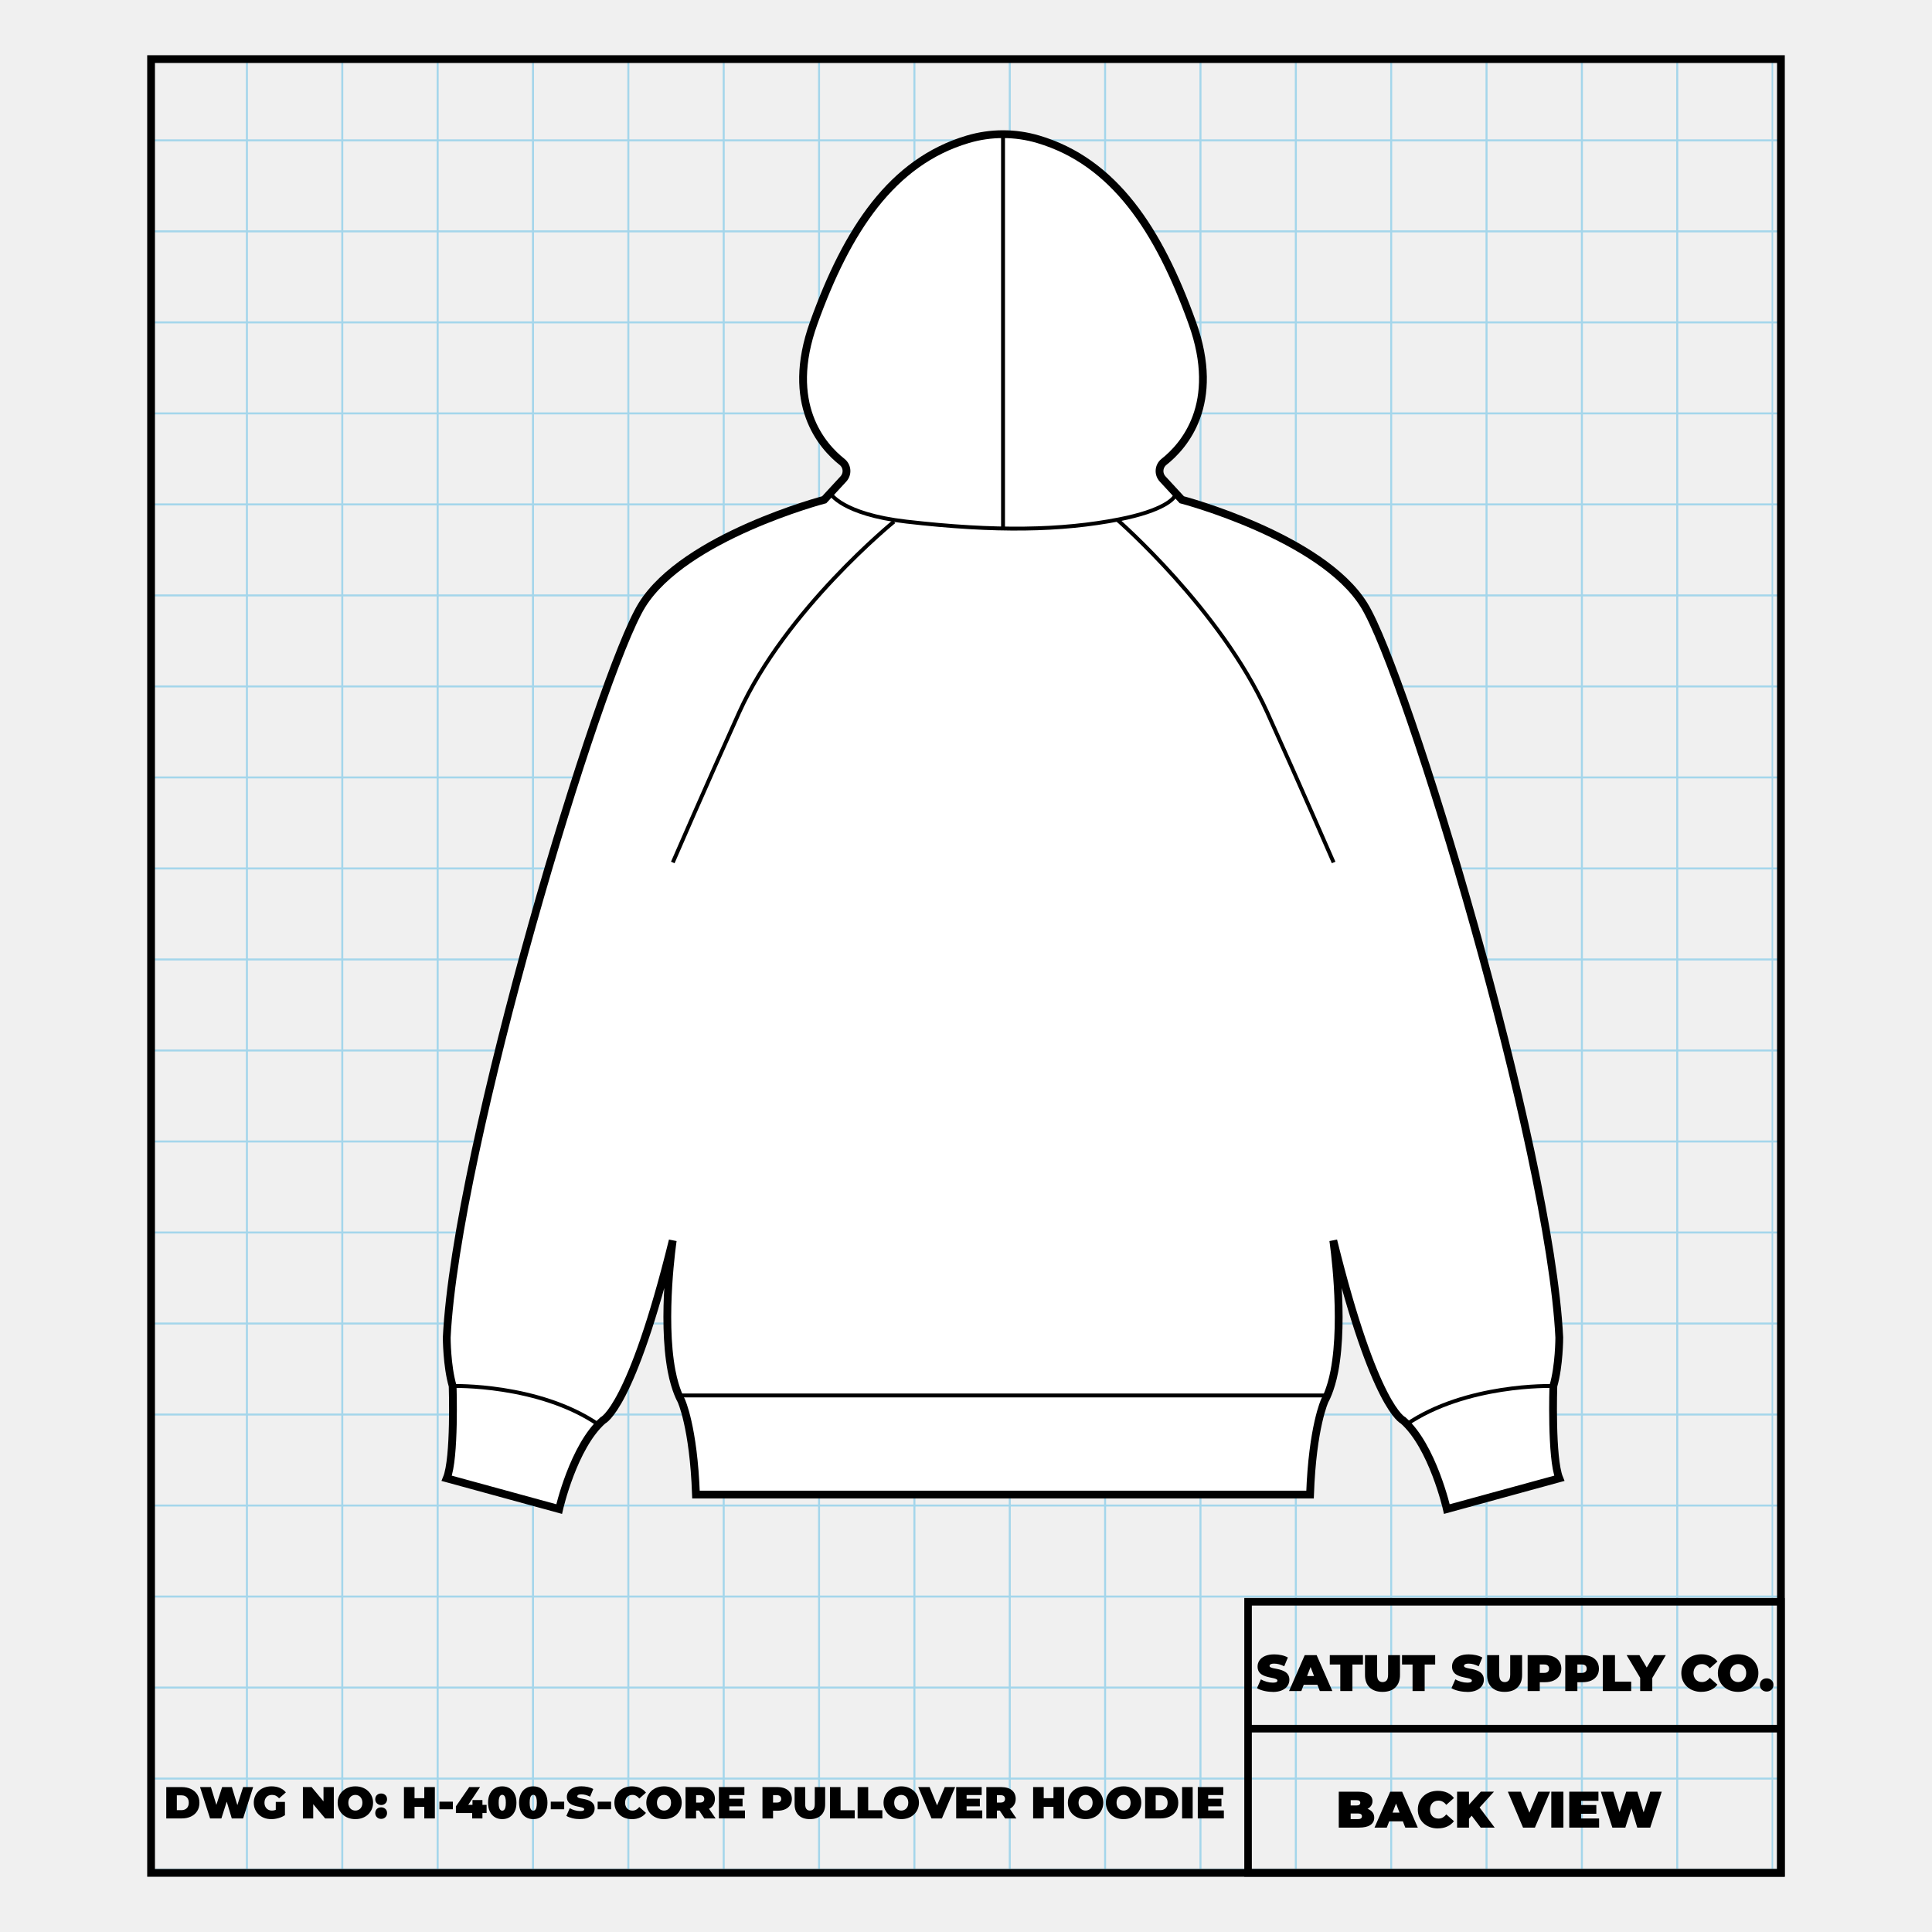
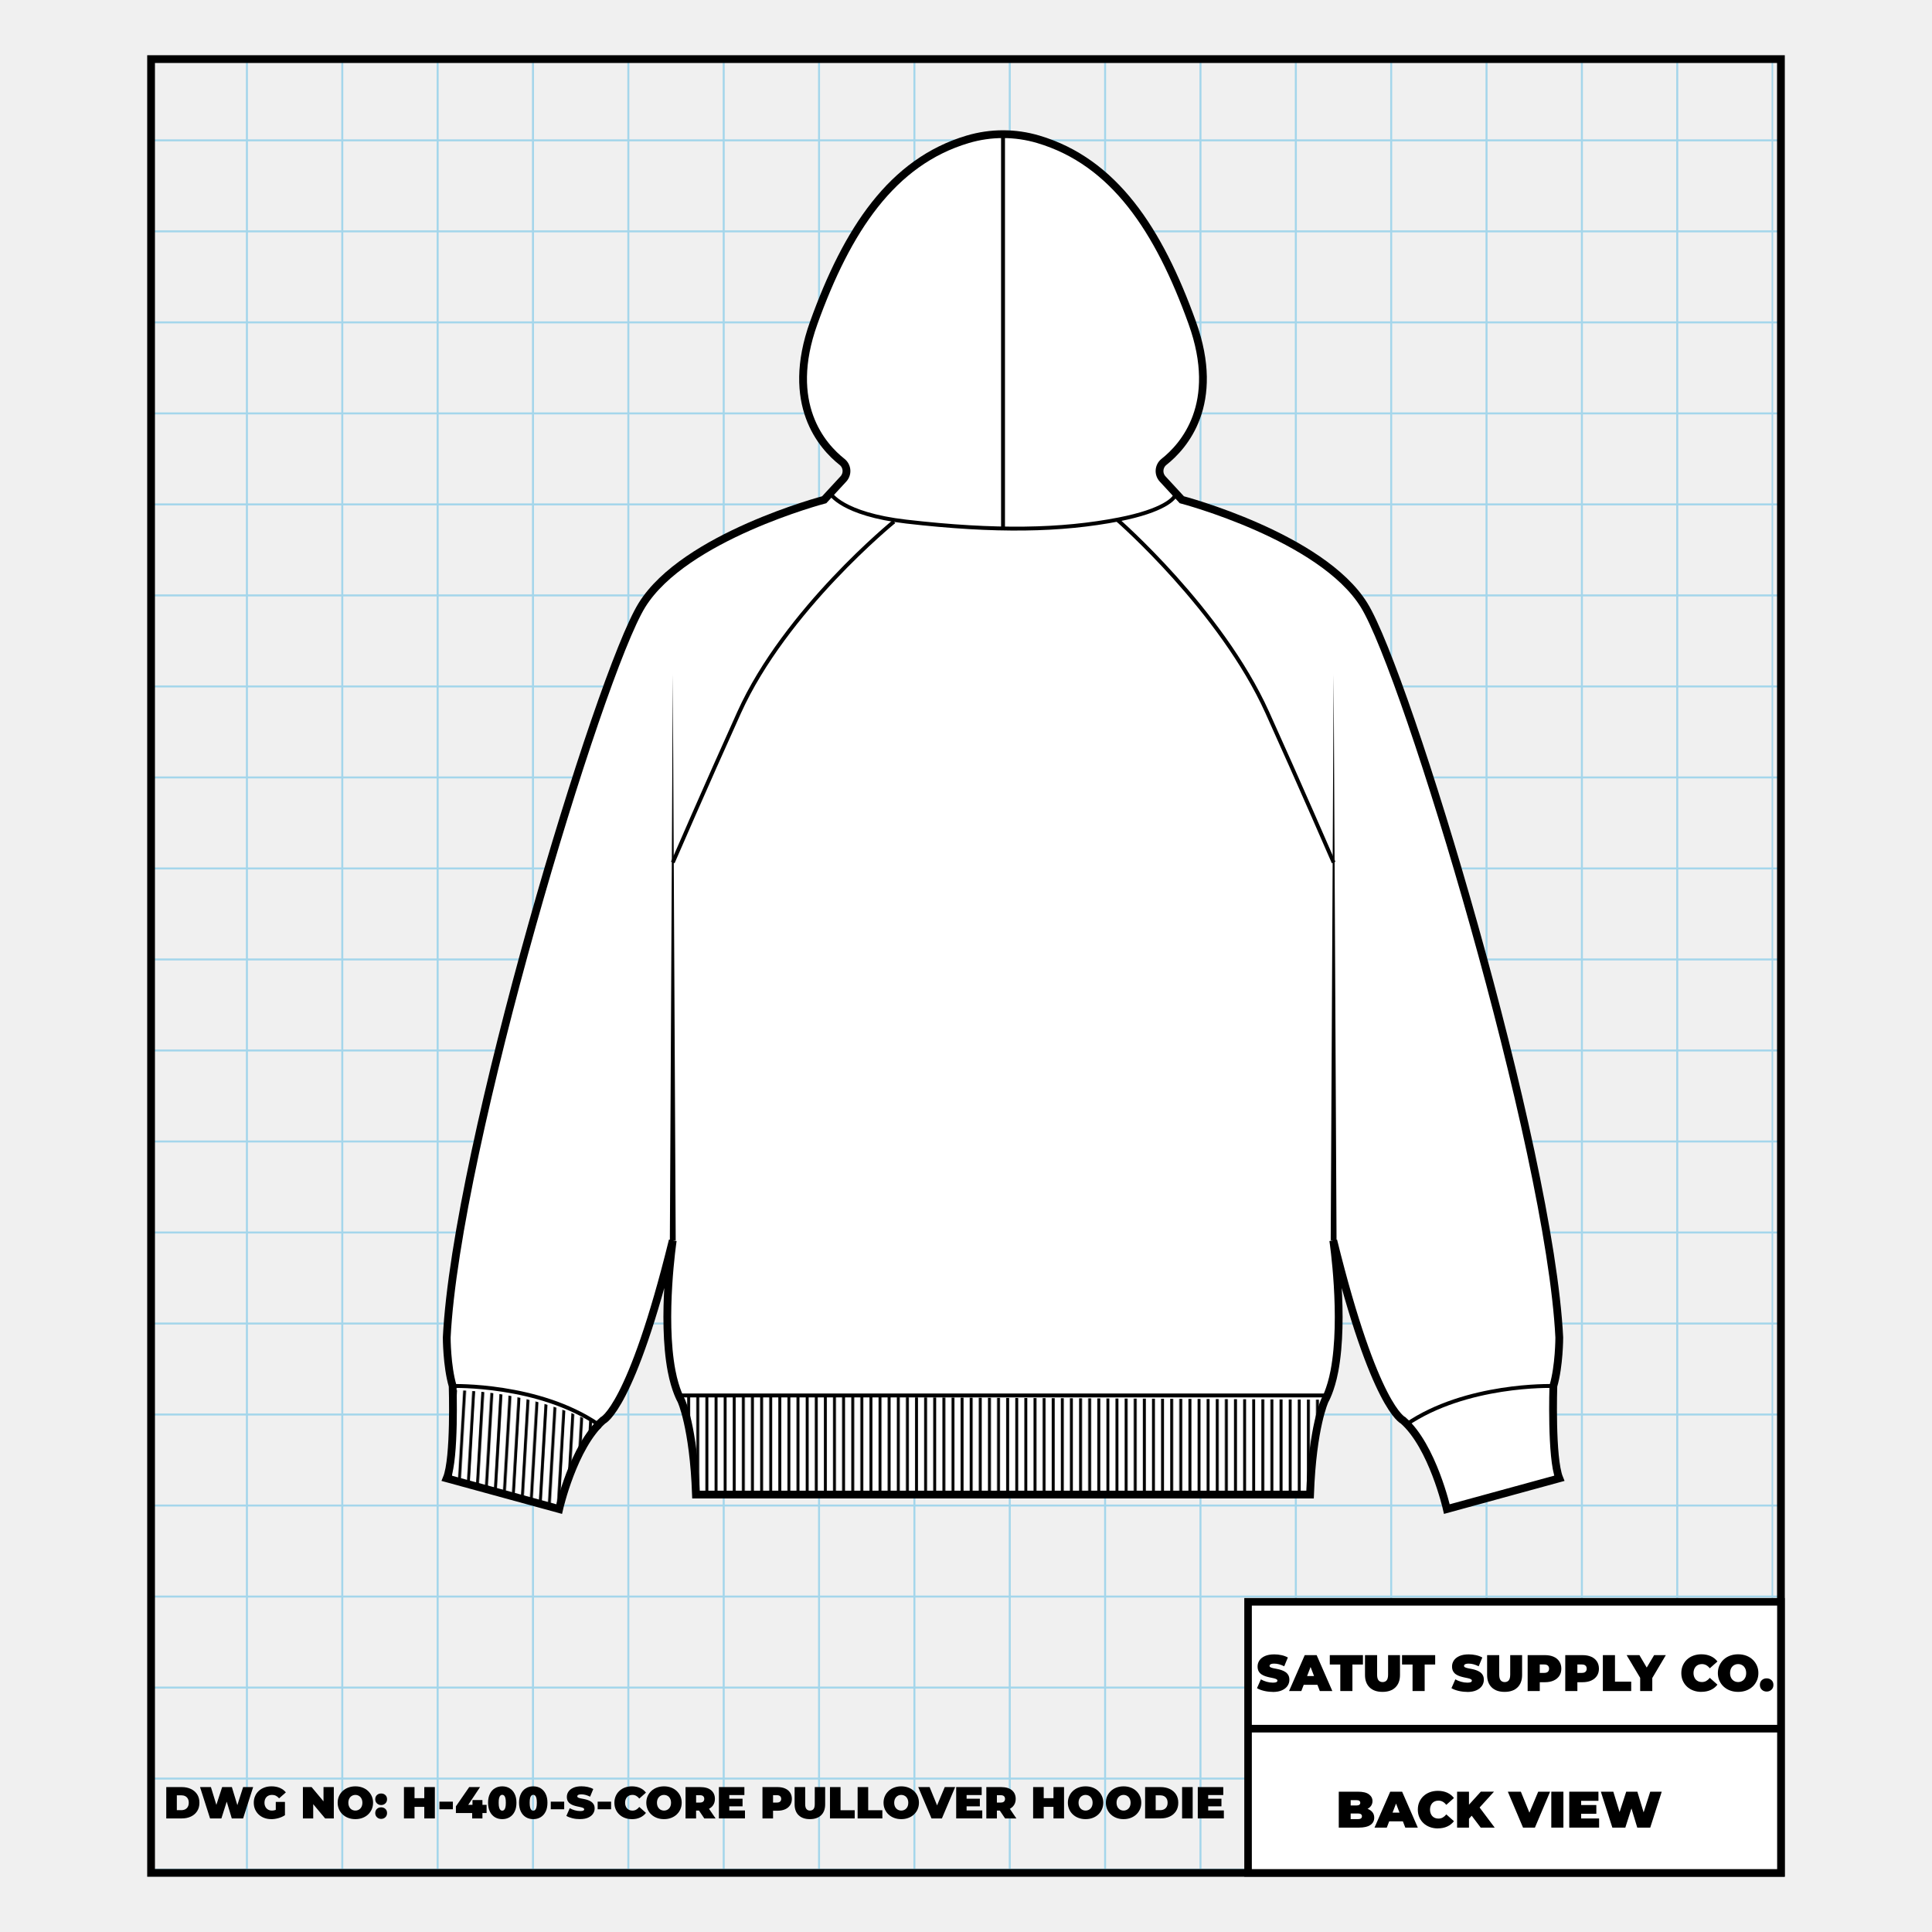
<svg xmlns="http://www.w3.org/2000/svg" xmlns:xlink="http://www.w3.org/1999/xlink" version="1.1" viewBox="0 0 992.13 992.13">
  <defs>
-     <style> .outline, .seam { fill: #fff; } .stitching, .dimension, .annotation, .grid, .st6 { fill: none; } .st7 { fill: url(#New_Pattern_22); } .dimension { stroke-width: 2px; } .dimension, .annotation, .grid, .st6, .seam { stroke: #000; stroke-miterlimit: 10; } .st8 { fill: #27aae1; } .st9 { fill: url(#New_Pattern_21); } .st10 { fill: url(#New_Pattern_2); } .annotation { stroke-width: 4px; } .grid { stroke-width: 3.91px; } .st6 { stroke-width: 3.98px; } .st11 { opacity: .38; } .seam { stroke-width: 3.88px; }  .seam,.stitching{fill:none!important;}g[id*="SEAMS"] path,g[id*="SEAMS"] rect,g[id*="SEAMS"] circle,g[id*="SEAMS"] ellipse,g[id*="SEAMS"] polygon,g[id*="SEAMS"] polyline,g[id*="STITCHING"] path,g[id*="STITCHING"] rect,g[id*="STITCHING"] circle,g[id*="STITCHING"] ellipse,g[id*="STITCHING"] polygon,g[id*="STITCHING"] polyline{fill:none!important;}</style>
+     <style> .outline, .seam { fill: #fff; } .stitching, .dimension, .annotation, .grid, .st6 { fill: none; } .st7 { fill: url(#New_Pattern_22); } .dimension { stroke-width: 2px; } .dimension, .annotation, .grid, .st6, .seam { stroke: #000; stroke-miterlimit: 10; } .st8 { fill: #27aae1; } .st9 { fill: url(#New_Pattern_21); } .st10 { fill: url(#New_Pattern_2); } .annotation { stroke-width: 4px; } .grid { stroke-width: 3.91px; } .st6 { stroke-width: 3.98px; } .st11 { opacity: .38; } .seam { stroke-width: 3.88px; } </style>
    <pattern id="New_Pattern_2" data-name="New Pattern 2" x="0" y="0" width="30" height="80.06" patternTransform="translate(-2245.33 -1586.94) rotate(3.34) scale(.78)" patternUnits="userSpaceOnUse" viewBox="0 0 30 80.06">
      <g>
        <rect class="stitching" width="30" height="80.06" />
        <rect x="26.03" y="0" width="1.93" height="80.06" />
        <rect x="20.03" y="0" width="1.93" height="80.06" />
        <rect x="14.03" y="0" width="1.93" height="80.06" />
        <rect x="8.03" y="0" width="1.93" height="80.06" />
        <rect x="2.03" y="0" width="1.93" height="80.06" />
      </g>
    </pattern>
    <pattern id="New_Pattern_21" data-name="New Pattern 2" patternTransform="translate(-15113.91 -1383.02) rotate(176.66) scale(.78 -.78)" href="#New_Pattern_2" xlink:href="#New_Pattern_2" />
    <pattern id="New_Pattern_22" data-name="New Pattern 2" patternTransform="translate(-1857.64 -1287.06) scale(.78 .85)" href="#New_Pattern_2" xlink:href="#New_Pattern_2" />
  </defs>
  <g id="_x31_.GRID_x5F_BG">
    <g class="st11">
      <rect class="st8" x="77.84" y="959.57" width="836.45" height="1.02" />
      <rect class="st8" x="77.84" y="912.83" width="836.45" height="1.02" />
      <rect class="st8" x="77.84" y="866.1" width="836.45" height="1.02" />
      <rect class="st8" x="77.84" y="819.36" width="836.45" height="1.02" />
      <rect class="st8" x="77.84" y="772.62" width="836.45" height="1.02" />
      <rect class="st8" x="77.84" y="725.88" width="836.45" height="1.02" />
      <rect class="st8" x="77.84" y="679.15" width="836.45" height="1.02" />
      <rect class="st8" x="77.84" y="632.41" width="836.45" height="1.02" />
      <rect class="st8" x="77.84" y="585.67" width="836.45" height="1.02" />
      <rect class="st8" x="77.84" y="538.94" width="836.45" height="1.02" />
      <rect class="st8" x="77.84" y="492.2" width="836.45" height="1.02" />
      <rect class="st8" x="77.84" y="445.46" width="836.45" height="1.02" />
      <rect class="st8" x="77.84" y="398.72" width="836.45" height="1.02" />
      <rect class="st8" x="77.84" y="351.99" width="836.45" height="1.02" />
      <rect class="st8" x="77.84" y="305.25" width="836.45" height="1.02" />
      <rect class="st8" x="77.84" y="258.51" width="836.45" height="1.02" />
      <rect class="st8" x="77.84" y="211.78" width="836.45" height="1.02" />
      <rect class="st8" x="77.84" y="165.04" width="836.45" height="1.02" />
      <rect class="st8" x="77.84" y="118.3" width="836.45" height="1.02" />
      <rect class="st8" x="77.84" y="71.56" width="836.45" height="1.02" />
      <rect class="st8" x="909.76" y="31.87" width=".8" height="927.7" />
      <rect class="st8" x="860.8" y="31.53" width="1.02" height="928.04" />
      <rect class="st8" x="811.83" y="31.53" width="1.02" height="928.04" />
      <rect class="st8" x="762.86" y="31.53" width="1.02" height="928.04" />
      <rect class="st8" x="713.9" y="31.53" width="1.02" height="928.04" />
      <rect class="st8" x="664.93" y="31.53" width="1.02" height="928.04" />
      <rect class="st8" x="615.96" y="31.53" width="1.02" height="928.04" />
      <rect class="st8" x="566.99" y="31.53" width="1.02" height="928.04" />
      <rect class="st8" x="518.03" y="31.53" width="1.02" height="928.04" />
      <rect class="st8" x="469.06" y="31.53" width="1.02" height="928.04" />
      <rect class="st8" x="420.09" y="31.53" width="1.02" height="928.04" />
      <rect class="st8" x="371.13" y="31.53" width="1.02" height="928.04" />
      <rect class="st8" x="322.16" y="31.53" width="1.02" height="928.04" />
      <rect class="st8" x="273.19" y="31.53" width="1.02" height="928.04" />
      <rect class="st8" x="224.23" y="31.53" width="1.02" height="928.04" />
      <rect class="st8" x="175.26" y="31.53" width="1.02" height="928.04" />
      <rect class="st8" x="126.29" y="31.53" width="1.02" height="928.04" />
    </g>
    <g>
      <rect class="st6" x="77.58" y="30.35" width="836.97" height="931.42" />
      <rect class="seam" x="640.91" y="822.57" width="273.64" height="139.21" />
      <line class="grid" x1="640.91" y1="887.71" x2="914.55" y2="887.71" />
    </g>
  </g>
  <g id="_x32_.MASK_x5F_FILL">
    <path class="outline" d="M672.74,767.5c1.25-34.96,7.6-48.35,7.6-48.35,0,0,3.01-5.09,4.92-15.11,5.26-27.64-.59-67.02-.59-67.02,21.27,86.28,35.85,92.36,35.85,92.36,15.19,13.37,22.48,45.57,22.48,45.57l57.73-15.8c-4.25-10.33-3.04-47.4-3.04-47.4,3.04-10.33,3.04-24.91,3.04-24.91-4.86-97.83-78.38-340.88-100.26-376.13-21.87-35.24-93.58-54.08-93.58-54.08l-9.84-10.66c-2.38-2.58-2.06-6.62.69-8.8,10.12-7.98,29.51-29.67,14.52-71.38-17.18-47.8-40.21-82.7-79.06-94.25-11.85-3.52-24.4-3.52-36.26,0-38.85,11.55-61.88,46.45-79.06,94.25-14.99,41.72,4.4,63.4,14.52,71.38,2.76,2.17,3.07,6.22.69,8.8l-9.84,10.66s-71.7,18.84-93.58,54.08c-21.87,35.24-95.4,278.3-100.26,376.13,0,0,0,14.58,3.04,24.91,0,0,1.22,37.07-3.04,47.4l57.73,15.8s7.29-32.2,22.48-45.57c0,0,14.58-6.08,35.85-92.36,0,0-5.86,39.39-.59,67.02,1.91,10.02,4.92,15.11,4.92,15.11,0,0,6.35,13.39,7.6,48.35h315.32Z" />
  </g>
  <g id="_x33_.SEAMS_x5F_INT">
    <line class="dimension" x1="348.59" y1="716.6" x2="682.89" y2="716.6" />
    <polygon points="343.99 637.01 345.49 346.37 346.99 637.01 343.99 637.01 343.99 637.01" />
    <polygon points="683.35 637.01 684.85 346.37 686.35 637.01 683.35 637.01 683.35 637.01" />
    <path class="dimension" d="M345.49,442.9s17.08-39.42,34.07-77.02c23.87-52.82,79.54-98.03,79.54-98.03" />
    <path class="dimension" d="M684.85,442.9s-17.08-39.42-34.07-77.02c-23.87-52.82-77.04-98.99-77.04-98.99" />
    <path class="dimension" d="M232.47,711.75s44.1-1.28,74.9,19.83" />
    <path class="dimension" d="M797,711.75s-44.1-1.28-74.9,19.83" />
    <path class="dimension" d="M426.34,253.3s5.92,10.73,39.04,14.55c45.89,5.29,79.7,4.64,109.31-1.14,22.56-4.4,29.12-10.74,29.12-13.4" />
    <line class="dimension" x1="515.08" y1="68.9" x2="515.08" y2="271.45" />
+     <path class="st10" d="M309.18,733.05s-30.36-18.74-78.54-19.23c0,0,5.49,33.53-.62,47.1l57.05,15.17s8.72-36.35,22.11-43.04Z" />
+     <path class="st9" d="M722.83,732.86s30.36-18.74,78.54-19.23c0,0-5.49,33.53.62,47.1l-57.05,15.17s-8.72-36.35-22.11-43.04Z" />
+     <path class="st7" d="M680.24,718.78l-330.04-1.87s8.76,32.99,5.69,50.54l315.78,1.68s2.07-22.17,8.57-50.34Z" />
  </g>
  <g id="_x34_.OUTLINE_MAIN">
    <path class="annotation" d="M672.74,767.5c1.25-34.96,7.6-48.35,7.6-48.35,0,0,3.01-5.09,4.92-15.11,5.26-27.64-.59-67.02-.59-67.02,21.27,86.28,35.85,92.36,35.85,92.36,15.19,13.37,22.48,45.57,22.48,45.57l57.73-15.8c-4.25-10.33-3.04-47.4-3.04-47.4,3.04-10.33,3.04-24.91,3.04-24.91-4.86-97.83-78.38-340.88-100.26-376.13-21.87-35.24-93.58-54.08-93.58-54.08l-9.84-10.66c-2.38-2.58-2.06-6.62.69-8.8,10.12-7.98,29.51-29.67,14.52-71.38-17.18-47.8-40.21-82.7-79.06-94.25-11.85-3.52-24.4-3.52-36.26,0-38.85,11.55-61.88,46.45-79.06,94.25-14.99,41.72,4.4,63.4,14.52,71.38,2.76,2.17,3.07,6.22.69,8.8l-9.84,10.66s-71.7,18.84-93.58,54.08c-21.87,35.24-95.4,278.3-100.26,376.13,0,0,0,14.58,3.04,24.91,0,0,1.22,37.07-3.04,47.4l57.73,15.8s7.29-32.2,22.48-45.57c0,0,14.58-6.08,35.85-92.36,0,0-5.86,39.39-.59,67.02,1.91,10.02,4.92,15.11,4.92,15.11,0,0,6.35,13.39,7.6,48.35h315.32Z" />
  </g>
  <g id="_x39_.ANNOTATIONS">
    <g>
      <path d="M687.49,938.52v-18.44h9.86c2.55,0,4.43.45,5.64,1.36,1.21.91,1.82,2.06,1.82,3.46,0,.93-.26,1.76-.78,2.49-.52.73-1.27,1.3-2.25,1.73-.98.42-2.2.63-3.63.63l.53-1.42c1.44,0,2.68.2,3.73.61s1.85.99,2.43,1.75c.57.76.86,1.68.86,2.75,0,1.6-.66,2.85-1.99,3.74s-3.26,1.34-5.81,1.34h-10.38ZM693.6,934.17h3.74c.69,0,1.2-.12,1.54-.37.34-.25.51-.61.51-1.08s-.17-.83-.51-1.08-.86-.37-1.54-.37h-4.16v-4.11h3.32c.7,0,1.22-.12,1.54-.36.33-.24.49-.58.49-1.01s-.16-.8-.49-1.03c-.32-.23-.84-.34-1.54-.34h-2.9v9.75Z" />
      <path d="M705.85,938.52l8.06-18.44h6.11l8.06,18.44h-6.43l-5.96-15.49h2.42l-5.96,15.49h-6.32ZM710.65,935.31l1.58-4.48h8.48l1.58,4.48h-11.65Z" />
      <path d="M738.37,938.94c-1.47,0-2.84-.23-4.1-.7-1.26-.47-2.35-1.13-3.27-1.99-.92-.86-1.64-1.88-2.15-3.06s-.76-2.48-.76-3.9.25-2.72.76-3.9,1.23-2.2,2.15-3.06c.92-.86,2.01-1.52,3.27-1.99,1.26-.46,2.62-.7,4.1-.7,1.81,0,3.41.32,4.81.95,1.4.63,2.55,1.55,3.46,2.74l-3.93,3.5c-.54-.69-1.14-1.22-1.8-1.59-.66-.38-1.4-.57-2.23-.57-.65,0-1.24.11-1.77.32-.53.21-.98.52-1.36.92-.38.4-.67.89-.88,1.46-.21.57-.32,1.21-.32,1.91s.11,1.34.32,1.91c.21.57.5,1.06.88,1.46.38.4.83.71,1.36.92.53.21,1.12.32,1.77.32.83,0,1.57-.19,2.23-.57.66-.38,1.26-.91,1.8-1.59l3.93,3.5c-.91,1.18-2.07,2.09-3.46,2.73-1.4.64-3,.96-4.81.96Z" />
      <path d="M748.25,938.52v-18.44h6.11v18.44h-6.11ZM753.81,934.57l-.34-6.83,6.96-7.67h6.77l-7.8,8.59-3.45,3.53-2.13,2.37ZM760.37,938.52l-5.43-7.17,4.03-4.27,8.59,11.44h-7.19Z" />
      <path d="M782.11,938.52l-7.8-18.44h6.69l6.35,15.57h-3.98l6.54-15.57h6.11l-7.8,18.44h-6.11Z" />
      <path d="M796.63,938.52v-18.44h6.22v18.44h-6.22Z" />
      <path d="M805.85,938.52v-18.44h14.99v4.69h-8.88v9.06h9.22v4.69h-15.34ZM811.54,931.41v-4.48h8.22v4.48h-8.22Z" />
      <path d="M827.98,938.52l-5.9-18.44h6.4l4.77,15.57h-3.21l5.06-15.57h5.72l4.72,15.57h-3.08l4.98-15.57h5.9l-5.9,18.44h-6.67l-3.85-12.75h1.79l-4.06,12.75h-6.67Z" />
    </g>
    <g>
      <path d="M653.53,868.82c-1.55,0-3.04-.18-4.48-.53s-2.63-.81-3.56-1.37l2-4.53c.88.51,1.86.92,2.94,1.23s2.13.46,3.15.46c.6,0,1.07-.04,1.41-.12.34-.08.59-.19.75-.34s.24-.33.24-.54c0-.33-.18-.6-.55-.79s-.86-.36-1.46-.49c-.61-.13-1.27-.27-1.99-.42-.72-.15-1.44-.35-2.17-.59-.73-.25-1.4-.57-2-.97-.61-.4-1.09-.94-1.46-1.59-.37-.66-.55-1.48-.55-2.46,0-1.14.32-2.18.96-3.12.64-.94,1.6-1.69,2.87-2.25,1.27-.56,2.86-.84,4.76-.84,1.25,0,2.48.13,3.69.4,1.21.26,2.3.67,3.27,1.21l-1.87,4.51c-.91-.46-1.8-.8-2.65-1.03-.85-.23-1.68-.34-2.49-.34-.6,0-1.07.05-1.42.16-.35.11-.6.25-.75.42-.15.18-.22.37-.22.58,0,.32.18.57.55.75s.86.34,1.46.46c.61.12,1.27.25,2,.4.73.14,1.45.33,2.17.58.72.25,1.38.57,1.99.98.61.4,1.09.93,1.46,1.58.37.65.55,1.46.55,2.42,0,1.12-.32,2.16-.96,3.1-.64.94-1.59,1.7-2.86,2.27-1.26.57-2.85.86-4.77.86Z" />
      <path d="M661.96,868.39l8.06-18.44h6.11l8.06,18.44h-6.43l-5.96-15.49h2.42l-5.96,15.49h-6.32ZM666.76,865.18l1.58-4.48h8.48l1.58,4.48h-11.65Z" />
      <path d="M688.28,868.39v-13.62h-5.4v-4.82h17.02v4.82h-5.4v13.62h-6.22Z" />
      <path d="M709.94,868.82c-2.83,0-5.03-.76-6.61-2.29-1.58-1.53-2.37-3.67-2.37-6.43v-10.14h6.22v9.96c0,1.41.25,2.4.76,2.99.51.59,1.19.88,2.06.88s1.57-.29,2.07-.88c.5-.59.75-1.58.75-2.99v-9.96h6.11v10.14c0,2.76-.79,4.9-2.37,6.43s-3.79,2.29-6.61,2.29Z" />
      <path d="M725.38,868.39v-13.62h-5.4v-4.82h17.02v4.82h-5.4v13.62h-6.22Z" />
      <path d="M753.39,868.82c-1.55,0-3.04-.18-4.48-.53s-2.63-.81-3.56-1.37l2-4.53c.88.51,1.86.92,2.94,1.23s2.13.46,3.15.46c.6,0,1.07-.04,1.41-.12.34-.08.59-.19.75-.34s.24-.33.24-.54c0-.33-.18-.6-.55-.79s-.86-.36-1.46-.49c-.61-.13-1.27-.27-1.99-.42-.72-.15-1.44-.35-2.17-.59-.73-.25-1.4-.57-2-.97-.61-.4-1.09-.94-1.46-1.59-.37-.66-.55-1.48-.55-2.46,0-1.14.32-2.18.96-3.12.64-.94,1.6-1.69,2.87-2.25,1.27-.56,2.86-.84,4.76-.84,1.25,0,2.48.13,3.69.4,1.21.26,2.3.67,3.27,1.21l-1.87,4.51c-.91-.46-1.8-.8-2.65-1.03-.85-.23-1.68-.34-2.49-.34-.6,0-1.07.05-1.42.16-.35.11-.6.25-.75.42-.15.18-.22.37-.22.58,0,.32.18.57.55.75s.86.34,1.46.46c.61.12,1.27.25,2,.4.73.14,1.45.33,2.17.58.72.25,1.38.57,1.99.98.61.4,1.09.93,1.46,1.58.37.65.55,1.46.55,2.42,0,1.12-.32,2.16-.96,3.1-.64.94-1.59,1.7-2.86,2.27-1.26.57-2.85.86-4.77.86Z" />
      <path d="M772.65,868.82c-2.83,0-5.03-.76-6.61-2.29-1.58-1.53-2.37-3.67-2.37-6.43v-10.14h6.22v9.96c0,1.41.25,2.4.76,2.99.51.59,1.19.88,2.06.88s1.57-.29,2.07-.88c.5-.59.75-1.58.75-2.99v-9.96h6.11v10.14c0,2.76-.79,4.9-2.37,6.43s-3.79,2.29-6.61,2.29Z" />
      <path d="M784.49,868.39v-18.44h8.88c1.72,0,3.21.28,4.47.84,1.26.56,2.23,1.37,2.91,2.41.68,1.04,1.03,2.28,1.03,3.7s-.34,2.65-1.03,3.69c-.69,1.04-1.66,1.84-2.91,2.41-1.26.57-2.74.86-4.47.86h-5.43l2.77-2.66v7.19h-6.22ZM790.7,861.89l-2.77-2.82h5.03c.86,0,1.5-.19,1.91-.58s.62-.91.62-1.58-.21-1.19-.62-1.58c-.41-.39-1.05-.58-1.91-.58h-5.03l2.77-2.82v9.96Z" />
      <path d="M803.8,868.39v-18.44h8.88c1.72,0,3.21.28,4.47.84,1.26.56,2.23,1.37,2.91,2.41.68,1.04,1.03,2.28,1.03,3.7s-.34,2.65-1.03,3.69c-.69,1.04-1.66,1.84-2.91,2.41-1.26.57-2.74.86-4.47.86h-5.43l2.77-2.66v7.19h-6.22ZM810.02,861.89l-2.77-2.82h5.03c.86,0,1.5-.19,1.91-.58s.62-.91.62-1.58-.21-1.19-.62-1.58c-.41-.39-1.05-.58-1.91-.58h-5.03l2.77-2.82v9.96Z" />
      <path d="M823.11,868.39v-18.44h6.22v13.62h8.33v4.82h-14.54Z" />
      <path d="M842.27,868.39v-8.09l1.42,3.71-8.38-14.07h6.56l5.67,9.62h-3.82l5.72-9.62h6.01l-8.33,14.07,1.37-3.71v8.09h-6.22Z" />
      <path d="M873.68,868.82c-1.48,0-2.84-.23-4.1-.7-1.26-.47-2.35-1.13-3.27-1.99-.92-.86-1.64-1.88-2.15-3.06-.51-1.18-.76-2.48-.76-3.9s.25-2.72.76-3.9c.51-1.18,1.23-2.2,2.15-3.06.92-.86,2.01-1.52,3.27-1.99,1.26-.46,2.62-.7,4.1-.7,1.81,0,3.41.32,4.81.95,1.4.63,2.55,1.55,3.46,2.74l-3.93,3.5c-.54-.69-1.15-1.22-1.8-1.59-.66-.38-1.4-.57-2.23-.57-.65,0-1.24.11-1.77.32-.53.21-.98.52-1.36.92-.38.4-.67.89-.88,1.46-.21.57-.32,1.21-.32,1.91s.11,1.34.32,1.91c.21.57.5,1.06.88,1.46.38.4.83.71,1.36.92.53.21,1.12.32,1.77.32.83,0,1.57-.19,2.23-.57.66-.38,1.26-.91,1.8-1.59l3.93,3.5c-.91,1.18-2.07,2.09-3.46,2.73-1.4.64-3,.96-4.81.96Z" />
      <path d="M892.57,868.82c-1.49,0-2.88-.24-4.15-.71-1.27-.47-2.38-1.15-3.31-2.02-.93-.87-1.66-1.89-2.17-3.07-.52-1.18-.78-2.46-.78-3.85s.26-2.69.78-3.86c.52-1.17,1.24-2.19,2.17-3.06.93-.87,2.03-1.54,3.31-2.02,1.27-.47,2.66-.71,4.15-.71s2.9.24,4.16.71c1.27.47,2.36,1.15,3.29,2.02.93.87,1.66,1.89,2.17,3.06.52,1.17.78,2.46.78,3.86s-.26,2.67-.78,3.85-1.24,2.2-2.17,3.07-2.03,1.54-3.29,2.02c-1.26.47-2.65.71-4.16.71ZM892.57,863.78c.58,0,1.12-.11,1.62-.32.5-.21.94-.51,1.32-.91.38-.4.67-.88.88-1.45.21-.57.32-1.22.32-1.94s-.11-1.37-.32-1.94c-.21-.57-.51-1.05-.88-1.45-.38-.4-.82-.7-1.32-.91-.5-.21-1.04-.32-1.62-.32s-1.12.11-1.62.32-.94.51-1.32.91c-.38.4-.67.88-.88,1.45-.21.57-.32,1.22-.32,1.94s.11,1.37.32,1.94c.21.57.5,1.05.88,1.45.38.39.82.7,1.32.91.5.21,1.04.32,1.62.32Z" />
      <path d="M907.22,868.66c-.98,0-1.81-.32-2.48-.96-.67-.64-1-1.46-1-2.46s.33-1.83,1-2.45c.67-.62,1.49-.92,2.48-.92s1.81.31,2.48.92c.67.62,1,1.43,1,2.45s-.33,1.82-1,2.46c-.67.64-1.49.96-2.48.96Z" />
    </g>
    <g>
      <path d="M85.38,933.81v-16.1h7.94c1.79,0,3.37.33,4.74.98,1.36.65,2.43,1.58,3.2,2.77.77,1.2,1.15,2.63,1.15,4.3s-.38,3.09-1.15,4.29c-.77,1.2-1.83,2.13-3.2,2.78-1.37.65-2.94.98-4.74.98h-7.94ZM90.81,929.57h2.28c.77,0,1.44-.15,2.01-.44s1.02-.72,1.35-1.3c.32-.58.48-1.27.48-2.08s-.16-1.53-.48-2.09c-.32-.57-.77-1-1.35-1.29s-1.25-.44-2.01-.44h-2.28v7.64Z" />
      <path d="M107.87,933.81l-5.15-16.1h5.59l4.16,13.59h-2.81l4.42-13.59h4.99l4.12,13.59h-2.69l4.35-13.59h5.15l-5.15,16.1h-5.82l-3.36-11.13h1.56l-3.54,11.13h-5.82Z" />
      <path d="M139.32,934.17c-1.3,0-2.5-.2-3.6-.61-1.1-.41-2.05-.99-2.85-1.74-.81-.75-1.43-1.64-1.88-2.67-.45-1.03-.67-2.16-.67-3.4s.22-2.38.67-3.4c.44-1.03,1.07-1.92,1.89-2.67.81-.75,1.77-1.33,2.89-1.74s2.33-.61,3.67-.61c1.59,0,3.02.27,4.27.8,1.25.54,2.28,1.3,3.09,2.3l-3.47,3.06c-.51-.58-1.05-1.02-1.64-1.32-.59-.3-1.25-.45-1.97-.45-.6,0-1.14.09-1.62.28-.48.18-.89.45-1.23.8-.34.35-.6.77-.78,1.27-.18.49-.28,1.05-.28,1.68s.09,1.15.28,1.64.44.92.78,1.28c.34.35.74.62,1.21.82.47.19.99.29,1.58.29.61,0,1.21-.1,1.79-.31.58-.21,1.2-.56,1.86-1.07l3.04,3.73c-.98.66-2.1,1.17-3.36,1.52-1.26.35-2.48.53-3.66.53ZM146.33,932.13l-4.71-.69v-6.12h4.71v6.81Z" />
      <path d="M155.55,933.81v-16.1h4.46l8.19,9.8h-2.07v-9.8h5.29v16.1h-4.46l-8.19-9.8h2.07v9.8h-5.29Z" />
      <path d="M182.49,934.17c-1.3,0-2.51-.21-3.62-.62-1.11-.41-2.07-1-2.89-1.76-.81-.76-1.45-1.65-1.9-2.68-.45-1.03-.68-2.15-.68-3.36s.23-2.35.68-3.37c.45-1.02,1.08-1.91,1.9-2.67.81-.76,1.77-1.34,2.89-1.76,1.11-.41,2.32-.62,3.62-.62s2.53.21,3.63.62c1.1.41,2.06,1,2.88,1.76.81.76,1.44,1.65,1.9,2.67.45,1.02.68,2.14.68,3.37s-.23,2.33-.68,3.36c-.45,1.03-1.08,1.92-1.9,2.68-.81.76-1.77,1.35-2.88,1.76-1.1.41-2.32.62-3.63.62ZM182.49,929.78c.51,0,.98-.09,1.41-.28.44-.18.82-.45,1.15-.79.33-.34.59-.77.77-1.26s.28-1.06.28-1.69-.09-1.19-.28-1.69-.44-.92-.77-1.27c-.33-.34-.71-.61-1.15-.79-.44-.18-.91-.28-1.41-.28s-.98.09-1.41.28c-.44.18-.82.45-1.15.79-.33.35-.59.77-.77,1.27s-.28,1.06-.28,1.69.09,1.19.28,1.69.44.92.77,1.26c.33.35.71.61,1.15.79.44.18.91.28,1.41.28Z" />
      <path d="M195.73,926.93c-.86,0-1.58-.28-2.16-.84-.58-.56-.87-1.28-.87-2.15s.29-1.6.87-2.14c.58-.54,1.3-.8,2.16-.8s1.58.27,2.16.8c.58.54.87,1.25.87,2.14s-.29,1.59-.87,2.15c-.58.56-1.3.84-2.16.84ZM195.73,934.04c-.86,0-1.58-.28-2.16-.84-.58-.56-.87-1.28-.87-2.15s.29-1.6.87-2.14c.58-.54,1.3-.8,2.16-.8s1.58.27,2.16.8c.58.54.87,1.25.87,2.14s-.29,1.59-.87,2.15c-.58.56-1.3.84-2.16.84Z" />
      <path d="M207.44,933.81v-16.1h5.43v16.1h-5.43ZM212.5,927.87v-4.46h5.75v4.46h-5.75ZM217.88,933.81v-16.1h5.43v16.1h-5.43Z" />
      <path d="M225.66,929.11v-3.91h6.9v3.91h-6.9Z" />
      <path d="M234.12,931.05v-3.45l6.83-9.89h5.57l-6.58,9.89-2.53-.76h12.47v4.21h-15.75ZM242.47,933.81v-2.76l.16-4.21v-2.46h5.11v9.43h-5.27Z" />
      <path d="M257.92,934.17c-1.43,0-2.69-.33-3.78-.99s-1.95-1.62-2.58-2.88c-.62-1.26-.93-2.78-.93-4.55s.31-3.3.93-4.55c.62-1.26,1.48-2.22,2.58-2.88s2.36-.99,3.78-.99,2.69.33,3.78.99c1.1.66,1.96,1.62,2.58,2.88.62,1.26.93,2.78.93,4.55s-.31,3.3-.93,4.55c-.62,1.26-1.48,2.22-2.58,2.88-1.1.66-2.36.99-3.78.99ZM257.92,929.83c.35,0,.67-.12.94-.37s.5-.67.66-1.27c.16-.6.24-1.41.24-2.44s-.08-1.86-.24-2.45c-.16-.59-.38-1.01-.66-1.25s-.59-.37-.94-.37-.67.12-.94.37c-.28.25-.49.66-.66,1.25-.16.59-.24,1.41-.24,2.45s.08,1.84.24,2.44c.16.6.38,1.02.66,1.27.28.25.59.37.94.37Z" />
      <path d="M273.84,934.17c-1.43,0-2.69-.33-3.78-.99-1.1-.66-1.95-1.62-2.58-2.88-.62-1.26-.93-2.78-.93-4.55s.31-3.3.93-4.55c.62-1.26,1.48-2.22,2.58-2.88,1.1-.66,2.36-.99,3.78-.99s2.69.33,3.78.99c1.1.66,1.95,1.62,2.58,2.88.62,1.26.93,2.78.93,4.55s-.31,3.3-.93,4.55c-.62,1.26-1.48,2.22-2.58,2.88-1.1.66-2.36.99-3.78.99ZM273.84,929.83c.35,0,.67-.12.94-.37.28-.25.5-.67.66-1.27.16-.6.24-1.41.24-2.44s-.08-1.86-.24-2.45c-.16-.59-.38-1.01-.66-1.25-.28-.25-.59-.37-.94-.37s-.67.12-.94.37c-.28.25-.5.66-.66,1.25-.16.59-.24,1.41-.24,2.45s.08,1.84.24,2.44c.16.6.38,1.02.66,1.27.28.25.59.37.94.37Z" />
      <path d="M282.83,929.11v-3.91h6.9v3.91h-6.9Z" />
      <path d="M297.85,934.17c-1.35,0-2.65-.15-3.91-.46s-2.29-.71-3.1-1.2l1.75-3.96c.77.45,1.62.8,2.56,1.07.94.27,1.86.4,2.75.4.52,0,.93-.03,1.23-.1.3-.07.52-.17.66-.3.14-.13.21-.29.21-.47,0-.29-.16-.52-.48-.69-.32-.17-.75-.31-1.28-.43s-1.11-.24-1.74-.37c-.63-.13-1.26-.3-1.9-.52-.64-.21-1.22-.5-1.75-.85-.53-.35-.95-.82-1.28-1.39-.32-.58-.48-1.29-.48-2.15,0-1,.28-1.91.84-2.73.56-.82,1.4-1.48,2.51-1.97,1.11-.49,2.5-.74,4.15-.74,1.09,0,2.16.12,3.22.34,1.06.23,2.01.58,2.85,1.06l-1.63,3.93c-.8-.4-1.57-.7-2.31-.9-.74-.2-1.47-.3-2.17-.3-.52,0-.94.05-1.24.14-.31.09-.53.22-.66.37-.13.15-.2.32-.2.51,0,.28.16.5.48.66.32.16.75.29,1.28.4s1.11.22,1.75.34c.64.12,1.27.29,1.9.51.63.21,1.21.5,1.74.85.53.35.95.81,1.28,1.38s.48,1.27.48,2.12c0,.98-.28,1.88-.84,2.7-.56.82-1.39,1.48-2.5,1.98s-2.49.75-4.16.75Z" />
      <path d="M306.91,929.11v-3.91h6.9v3.91h-6.9Z" />
      <path d="M324.49,934.17c-1.29,0-2.48-.2-3.58-.61-1.1-.41-2.05-.99-2.85-1.74-.81-.75-1.43-1.64-1.88-2.67-.45-1.03-.67-2.16-.67-3.4s.22-2.38.67-3.4c.44-1.03,1.07-1.92,1.88-2.67.8-.75,1.75-1.33,2.85-1.74,1.1-.41,2.29-.61,3.58-.61,1.58,0,2.98.28,4.2.83,1.22.55,2.23,1.35,3.03,2.39l-3.43,3.06c-.47-.6-1-1.06-1.58-1.39-.58-.33-1.22-.5-1.94-.5-.57,0-1.08.09-1.54.28-.46.18-.85.45-1.18.8-.33.35-.59.78-.77,1.28-.18.5-.28,1.05-.28,1.67s.09,1.17.28,1.67c.18.5.44.92.77,1.28.33.35.72.62,1.18.81.46.18.97.28,1.54.28.72,0,1.37-.16,1.94-.49.58-.33,1.1-.79,1.58-1.39l3.43,3.06c-.8,1.03-1.81,1.82-3.03,2.38-1.22.56-2.62.84-4.2.84Z" />
      <path d="M340.98,934.17c-1.3,0-2.51-.21-3.62-.62-1.11-.41-2.07-1-2.89-1.76s-1.45-1.65-1.9-2.68c-.45-1.03-.68-2.15-.68-3.36s.23-2.35.68-3.37c.45-1.02,1.08-1.91,1.9-2.67.81-.76,1.77-1.34,2.89-1.76,1.11-.41,2.32-.62,3.62-.62s2.53.21,3.63.62c1.1.41,2.06,1,2.88,1.76.81.76,1.45,1.65,1.9,2.67.45,1.02.68,2.14.68,3.37s-.23,2.33-.68,3.36c-.45,1.03-1.09,1.92-1.9,2.68s-1.77,1.35-2.88,1.76c-1.1.41-2.32.62-3.63.62ZM340.98,929.78c.51,0,.98-.09,1.42-.28.44-.18.82-.45,1.15-.79.33-.34.59-.77.77-1.26s.28-1.06.28-1.69-.09-1.19-.28-1.69-.44-.92-.77-1.27c-.33-.34-.71-.61-1.15-.79-.44-.18-.91-.28-1.42-.28s-.98.09-1.42.28c-.44.18-.82.45-1.15.79-.33.35-.59.77-.77,1.27s-.28,1.06-.28,1.69.09,1.19.28,1.69.44.92.77,1.26c.33.35.71.61,1.15.79.44.18.91.28,1.42.28Z" />
      <path d="M352.04,933.81v-16.1h7.52c2.47,0,4.35.54,5.63,1.63s1.93,2.57,1.93,4.44c0,1.24-.3,2.31-.9,3.21-.6.9-1.45,1.58-2.54,2.06-1.1.48-2.4.71-3.9.71h-4.74l2.42-2.23v6.28h-5.43ZM357.47,928.12l-2.42-2.46h4.39c.75,0,1.31-.17,1.67-.51.36-.34.54-.8.54-1.38s-.18-1.04-.54-1.38c-.36-.34-.92-.51-1.67-.51h-4.39l2.42-2.46v8.69ZM361.68,933.81l-3.96-5.87h5.75l4,5.87h-5.8Z" />
      <path d="M369.17,933.81v-16.1h13.09v4.09h-7.75v7.91h8.05v4.09h-13.38ZM374.14,927.6v-3.91h7.18v3.91h-7.18Z" />
      <path d="M391.55,933.81v-16.1h7.75c1.5,0,2.8.25,3.9.74,1.1.49,1.94,1.19,2.54,2.1.6.91.9,1.99.9,3.23s-.3,2.32-.9,3.22c-.6.9-1.45,1.61-2.54,2.1s-2.4.75-3.9.75h-4.74l2.42-2.32v6.28h-5.43ZM396.98,928.12l-2.42-2.46h4.39c.75,0,1.31-.17,1.67-.51.36-.34.54-.8.54-1.38s-.18-1.04-.54-1.38c-.36-.34-.92-.51-1.67-.51h-4.39l2.42-2.46v8.69Z" />
      <path d="M415.89,934.17c-2.47,0-4.39-.67-5.77-2-1.38-1.33-2.07-3.21-2.07-5.61v-8.85h5.43v8.69c0,1.23.22,2.1.67,2.61.44.51,1.04.77,1.79.77s1.37-.26,1.81-.77c.44-.51.65-1.38.65-2.61v-8.69h5.34v8.85c0,2.41-.69,4.28-2.07,5.61s-3.3,2-5.77,2Z" />
      <path d="M426.21,933.81v-16.1h5.43v11.89h7.27v4.21h-12.7Z" />
      <path d="M440.41,933.81v-16.1h5.43v11.89h7.27v4.21h-12.7Z" />
      <path d="M462.81,934.17c-1.3,0-2.51-.21-3.62-.62-1.11-.41-2.07-1-2.89-1.76s-1.45-1.65-1.9-2.68c-.45-1.03-.68-2.15-.68-3.36s.23-2.35.68-3.37c.45-1.02,1.08-1.91,1.9-2.67.81-.76,1.77-1.34,2.89-1.76,1.11-.41,2.32-.62,3.62-.62s2.53.21,3.63.62c1.1.41,2.06,1,2.88,1.76.81.76,1.45,1.65,1.9,2.67.45,1.02.68,2.14.68,3.37s-.23,2.33-.68,3.36c-.45,1.03-1.09,1.92-1.9,2.68s-1.77,1.35-2.88,1.76c-1.1.41-2.32.62-3.63.62ZM462.81,929.78c.51,0,.98-.09,1.42-.28.44-.18.82-.45,1.15-.79.33-.34.59-.77.77-1.26s.28-1.06.28-1.69-.09-1.19-.28-1.69-.44-.92-.77-1.27c-.33-.34-.71-.61-1.15-.79-.44-.18-.91-.28-1.42-.28s-.98.09-1.42.28c-.44.18-.82.45-1.15.79-.33.35-.59.77-.77,1.27s-.28,1.06-.28,1.69.09,1.19.28,1.69.44.92.77,1.26c.33.35.71.61,1.15.79.44.18.91.28,1.42.28Z" />
      <path d="M478.35,933.81l-6.81-16.1h5.84l5.54,13.59h-3.47l5.71-13.59h5.34l-6.81,16.1h-5.34Z" />
      <path d="M491.03,933.81v-16.1h13.09v4.09h-7.75v7.91h8.05v4.09h-13.39ZM496,927.6v-3.91h7.18v3.91h-7.18Z" />
      <path d="M506.51,933.81v-16.1h7.52c2.47,0,4.35.54,5.63,1.63s1.93,2.57,1.93,4.44c0,1.24-.3,2.31-.9,3.21-.6.9-1.45,1.58-2.54,2.06-1.1.48-2.4.71-3.9.71h-4.74l2.42-2.23v6.28h-5.43ZM511.93,928.12l-2.42-2.46h4.39c.75,0,1.31-.17,1.67-.51.36-.34.54-.8.54-1.38s-.18-1.04-.54-1.38c-.36-.34-.92-.51-1.67-.51h-4.39l2.42-2.46v8.69ZM516.14,933.81l-3.96-5.87h5.75l4,5.87h-5.8Z" />
      <path d="M530.54,933.81v-16.1h5.43v16.1h-5.43ZM535.6,927.87v-4.46h5.75v4.46h-5.75ZM540.98,933.81v-16.1h5.43v16.1h-5.43Z" />
      <path d="M557.47,934.17c-1.3,0-2.51-.21-3.62-.62-1.11-.41-2.07-1-2.89-1.76-.81-.76-1.45-1.65-1.9-2.68-.45-1.03-.68-2.15-.68-3.36s.23-2.35.68-3.37c.45-1.02,1.08-1.91,1.9-2.67.81-.76,1.77-1.34,2.89-1.76,1.11-.41,2.32-.62,3.62-.62s2.53.21,3.63.62c1.1.41,2.06,1,2.88,1.76.81.76,1.45,1.65,1.9,2.67.45,1.02.68,2.14.68,3.37s-.23,2.33-.68,3.36c-.45,1.03-1.08,1.92-1.9,2.68s-1.77,1.35-2.88,1.76c-1.1.41-2.32.62-3.63.62ZM557.47,929.78c.51,0,.98-.09,1.41-.28.44-.18.82-.45,1.15-.79.33-.34.59-.77.77-1.26.18-.5.28-1.06.28-1.69s-.09-1.19-.28-1.69c-.18-.5-.44-.92-.77-1.27-.33-.34-.71-.61-1.15-.79-.44-.18-.91-.28-1.41-.28s-.98.09-1.41.28c-.44.18-.82.45-1.15.79-.33.35-.59.77-.77,1.27s-.28,1.06-.28,1.69.09,1.19.28,1.69.44.92.77,1.26c.33.35.71.61,1.15.79.44.18.91.28,1.41.28Z" />
      <path d="M576.98,934.17c-1.3,0-2.51-.21-3.62-.62-1.11-.41-2.07-1-2.89-1.76-.81-.76-1.45-1.65-1.9-2.68-.45-1.03-.68-2.15-.68-3.36s.23-2.35.68-3.37c.45-1.02,1.08-1.91,1.9-2.67.81-.76,1.77-1.34,2.89-1.76,1.11-.41,2.32-.62,3.62-.62s2.53.21,3.63.62c1.1.41,2.06,1,2.88,1.76.81.76,1.45,1.65,1.9,2.67.45,1.02.68,2.14.68,3.37s-.23,2.33-.68,3.36c-.45,1.03-1.08,1.92-1.9,2.68s-1.77,1.35-2.88,1.76c-1.1.41-2.32.62-3.63.62ZM576.98,929.78c.51,0,.98-.09,1.41-.28.44-.18.82-.45,1.15-.79.33-.34.59-.77.77-1.26.18-.5.28-1.06.28-1.69s-.09-1.19-.28-1.69c-.18-.5-.44-.92-.77-1.27-.33-.34-.71-.61-1.15-.79-.44-.18-.91-.28-1.41-.28s-.98.09-1.41.28c-.44.18-.82.45-1.15.79-.33.35-.59.77-.77,1.27s-.28,1.06-.28,1.69.09,1.19.28,1.69.44.92.77,1.26c.33.35.71.61,1.15.79.44.18.91.28,1.41.28Z" />
      <path d="M588.04,933.81v-16.1h7.94c1.79,0,3.37.33,4.74.98,1.36.65,2.43,1.58,3.2,2.77.77,1.2,1.15,2.63,1.15,4.3s-.38,3.09-1.15,4.29c-.77,1.2-1.83,2.13-3.2,2.78-1.37.65-2.94.98-4.74.98h-7.94ZM593.47,929.57h2.28c.77,0,1.44-.15,2.01-.44s1.02-.72,1.35-1.3.48-1.27.48-2.08-.16-1.53-.48-2.09-.77-1-1.35-1.29-1.25-.44-2.01-.44h-2.28v7.64Z" />
      <path d="M607.04,933.81v-16.1h5.43v16.1h-5.43Z" />
      <path d="M615.09,933.81v-16.1h13.09v4.09h-7.75v7.91h8.05v4.09h-13.39ZM620.06,927.6v-3.91h7.18v3.91h-7.18Z" />
    </g>
  </g>
</svg>
